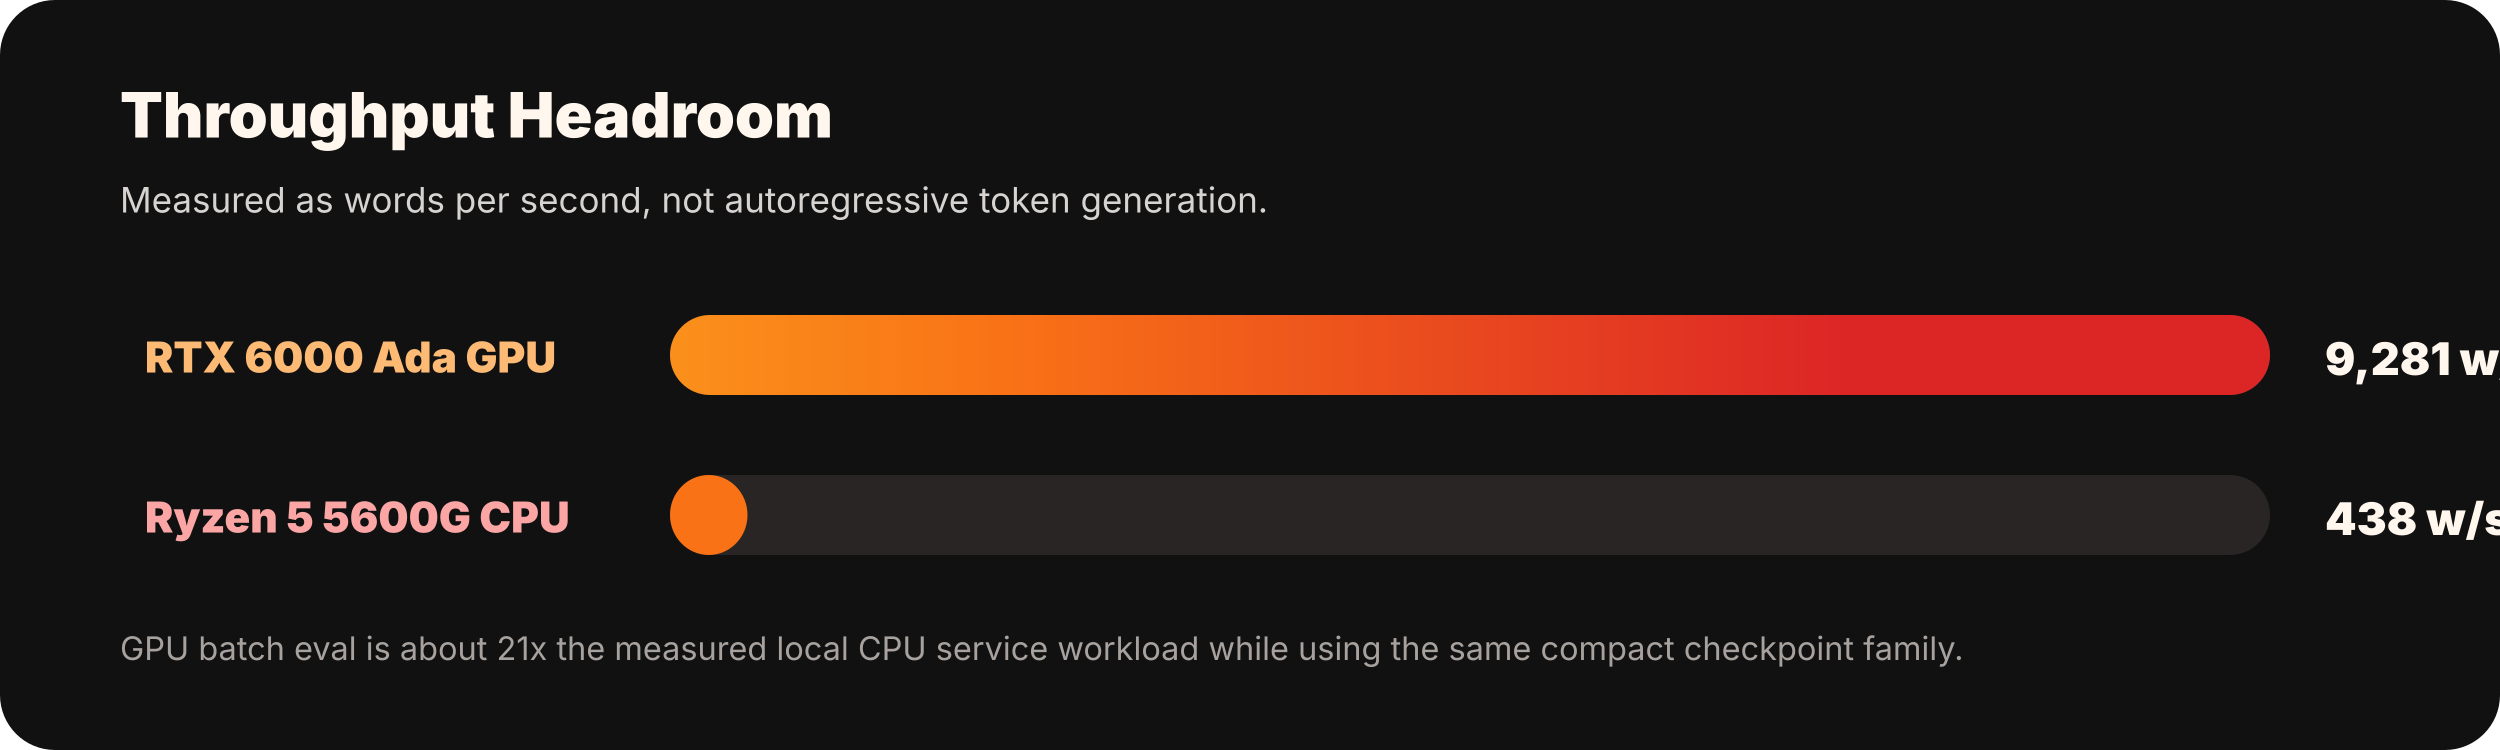
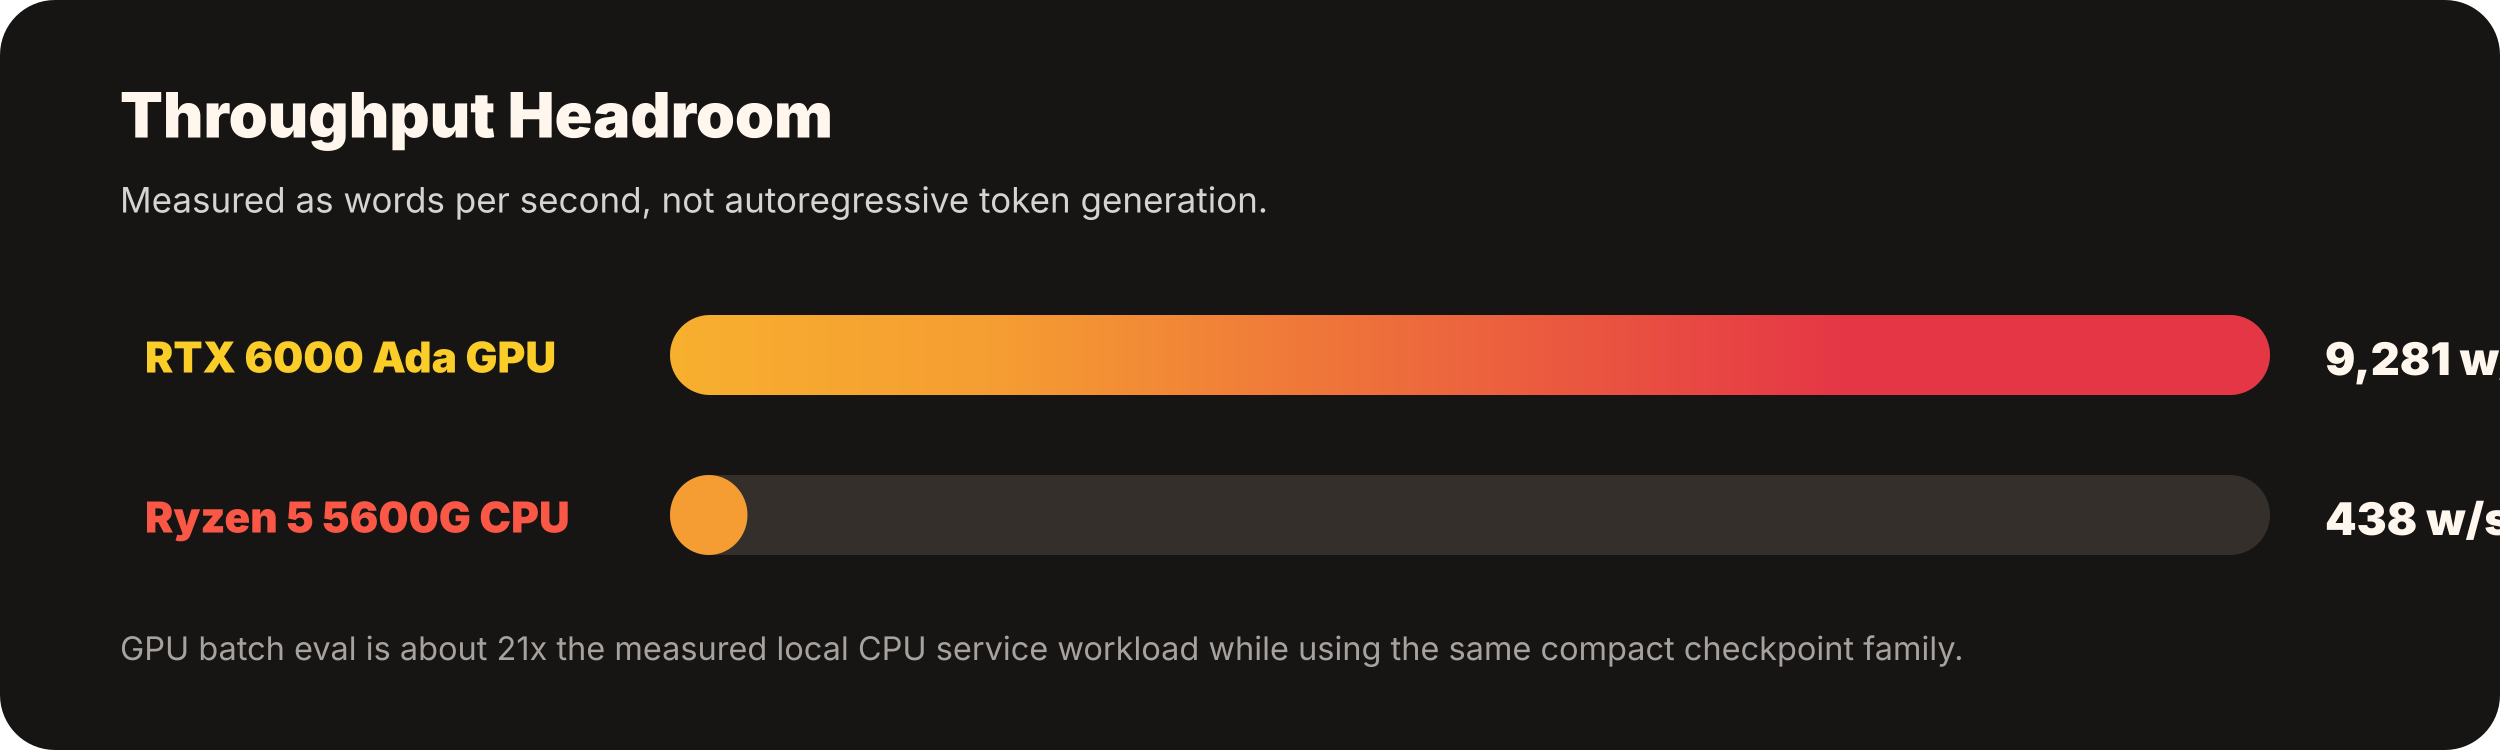
<svg xmlns="http://www.w3.org/2000/svg" width="1000" height="300" viewBox="0 0 1000 300" fill="none" role="img" aria-labelledby="title desc">
  <defs>
    <linearGradient id="gpu" x1="0" y1="0" x2="680" y2="0" gradientUnits="userSpaceOnUse">
-       <stop stop-color="#FBBF24" />
-       <stop offset="0.5" stop-color="#F97316" />
-       <stop offset="1" stop-color="#DC2626" />
+       <stop stop-color="#FBCD28" />
+       <stop offset="0.5" stop-color="#F59D32" />
+       <stop offset="1" stop-color="#E53646" />
    </linearGradient>
  </defs>
-   <rect width="1000" height="300" rx="22" fill="#111111" />
+   <rect width="1000" height="300" rx="22" fill="#161514" />
  <text x="48" y="55" font-family="Inter, Segoe UI, Arial, sans-serif" font-size="25" font-weight="900" fill="#FFF7ED">Throughput Headroom</text>
  <text x="48" y="85" font-family="Inter, Segoe UI, Arial, sans-serif" font-size="14" fill="#D6D3D1">Measured as words per second, not autoregressive token generation.</text>
  <g transform="translate(58 126)">
-     <text x="0" y="23" font-family="Inter, Segoe UI, Arial, sans-serif" font-size="17" font-weight="900" fill="#FDBA74">RTX 6000 Ada GPU</text>
-     <rect x="210" y="0" width="640" height="32" rx="16" fill="#292524" />
+     <text x="0" y="23" font-family="Inter, Segoe UI, Arial, sans-serif" font-size="17" font-weight="900" fill="#FBCD28">RTX 6000 Ada GPU</text>
+     <rect x="210" y="0" width="640" height="32" rx="16" fill="#342F2B" />
    <rect x="210" y="0" width="640" height="32" rx="16" fill="url(#gpu)" />
    <text x="872" y="24" font-family="Inter, Segoe UI, Arial, sans-serif" font-size="18" font-weight="900" fill="#FFF7ED">9,281 w/s</text>
  </g>
  <g transform="translate(58 190)">
-     <text x="0" y="23" font-family="Inter, Segoe UI, Arial, sans-serif" font-size="17" font-weight="900" fill="#FCA5A5">Ryzen 5 5600G CPU</text>
-     <rect x="210" y="0" width="640" height="32" rx="16" fill="#292524" />
-     <rect x="210" y="0" width="31" height="32" rx="16" fill="#F97316" />
+     <text x="0" y="23" font-family="Inter, Segoe UI, Arial, sans-serif" font-size="17" font-weight="900" fill="#FA5746">Ryzen 5 5600G CPU</text>
+     <rect x="210" y="0" width="640" height="32" rx="16" fill="#342F2B" />
+     <rect x="210" y="0" width="31" height="32" rx="16" fill="#F59D32" />
    <text x="872" y="24" font-family="Inter, Segoe UI, Arial, sans-serif" font-size="18" font-weight="900" fill="#FFF7ED">438 w/s</text>
  </g>
  <text x="48" y="264" font-family="Inter, Segoe UI, Arial, sans-serif" font-size="13" fill="#A8A29E">GPU batch eval is about 21x the measured local CPU service workload while using the same compact checkpoint family.</text>
</svg>
